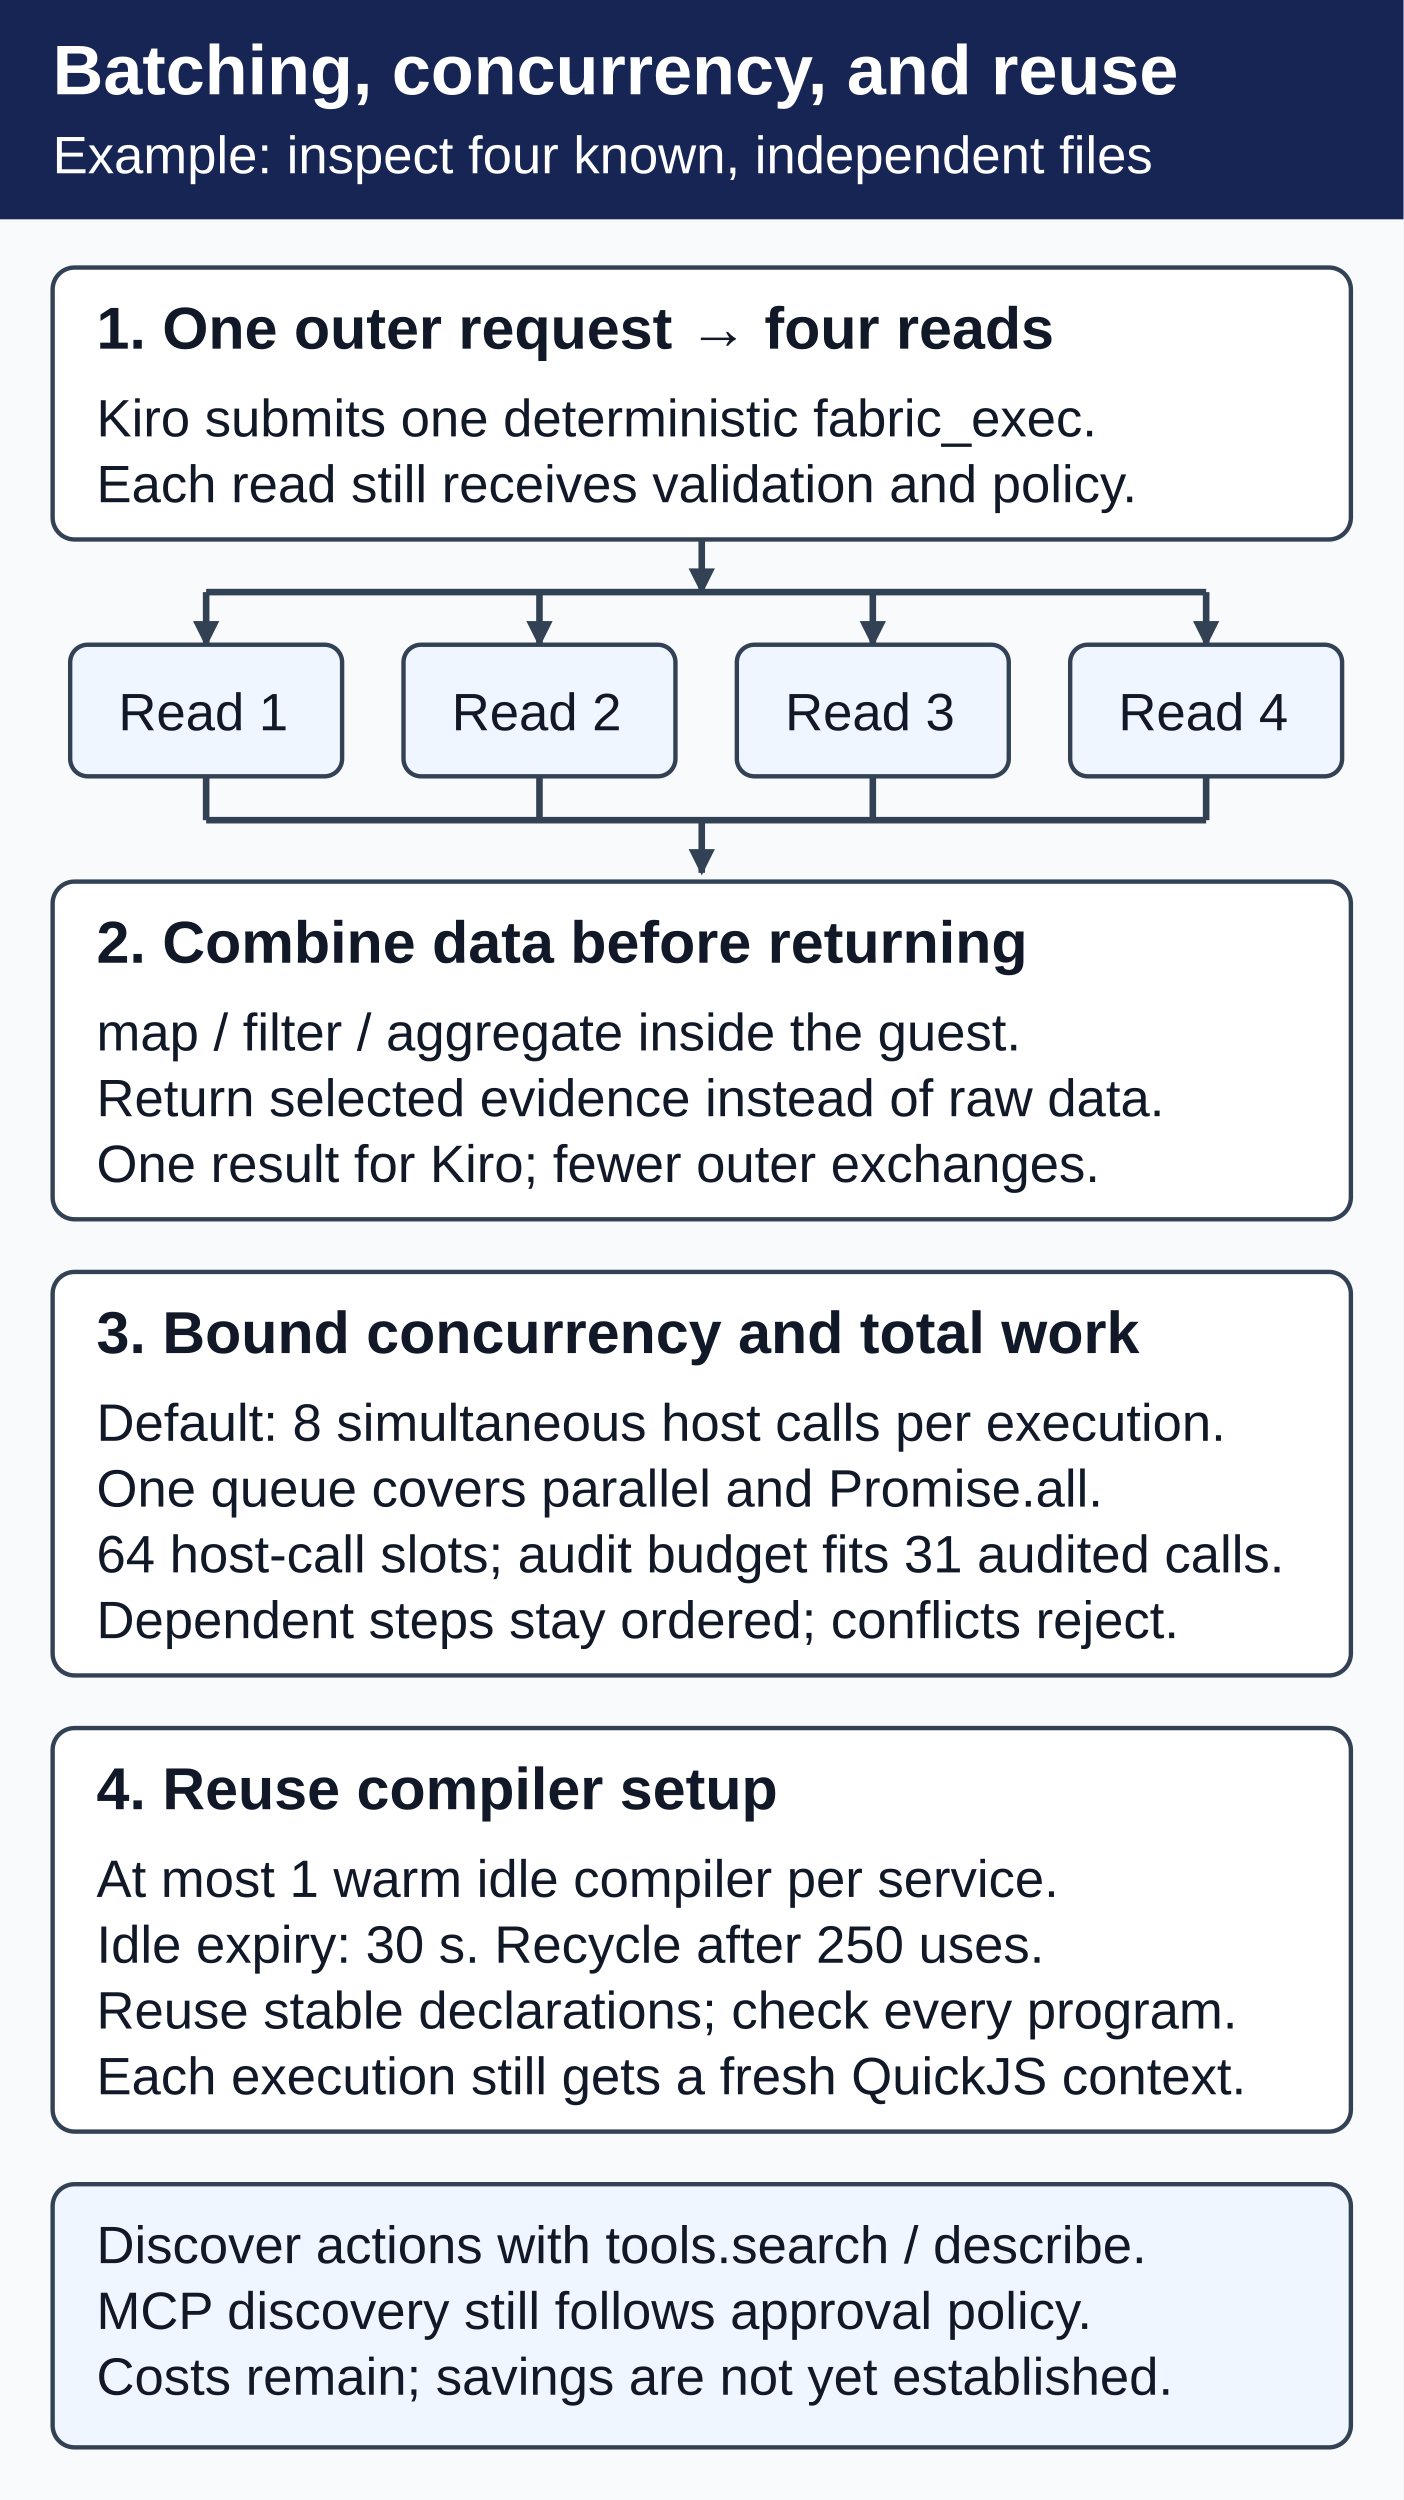
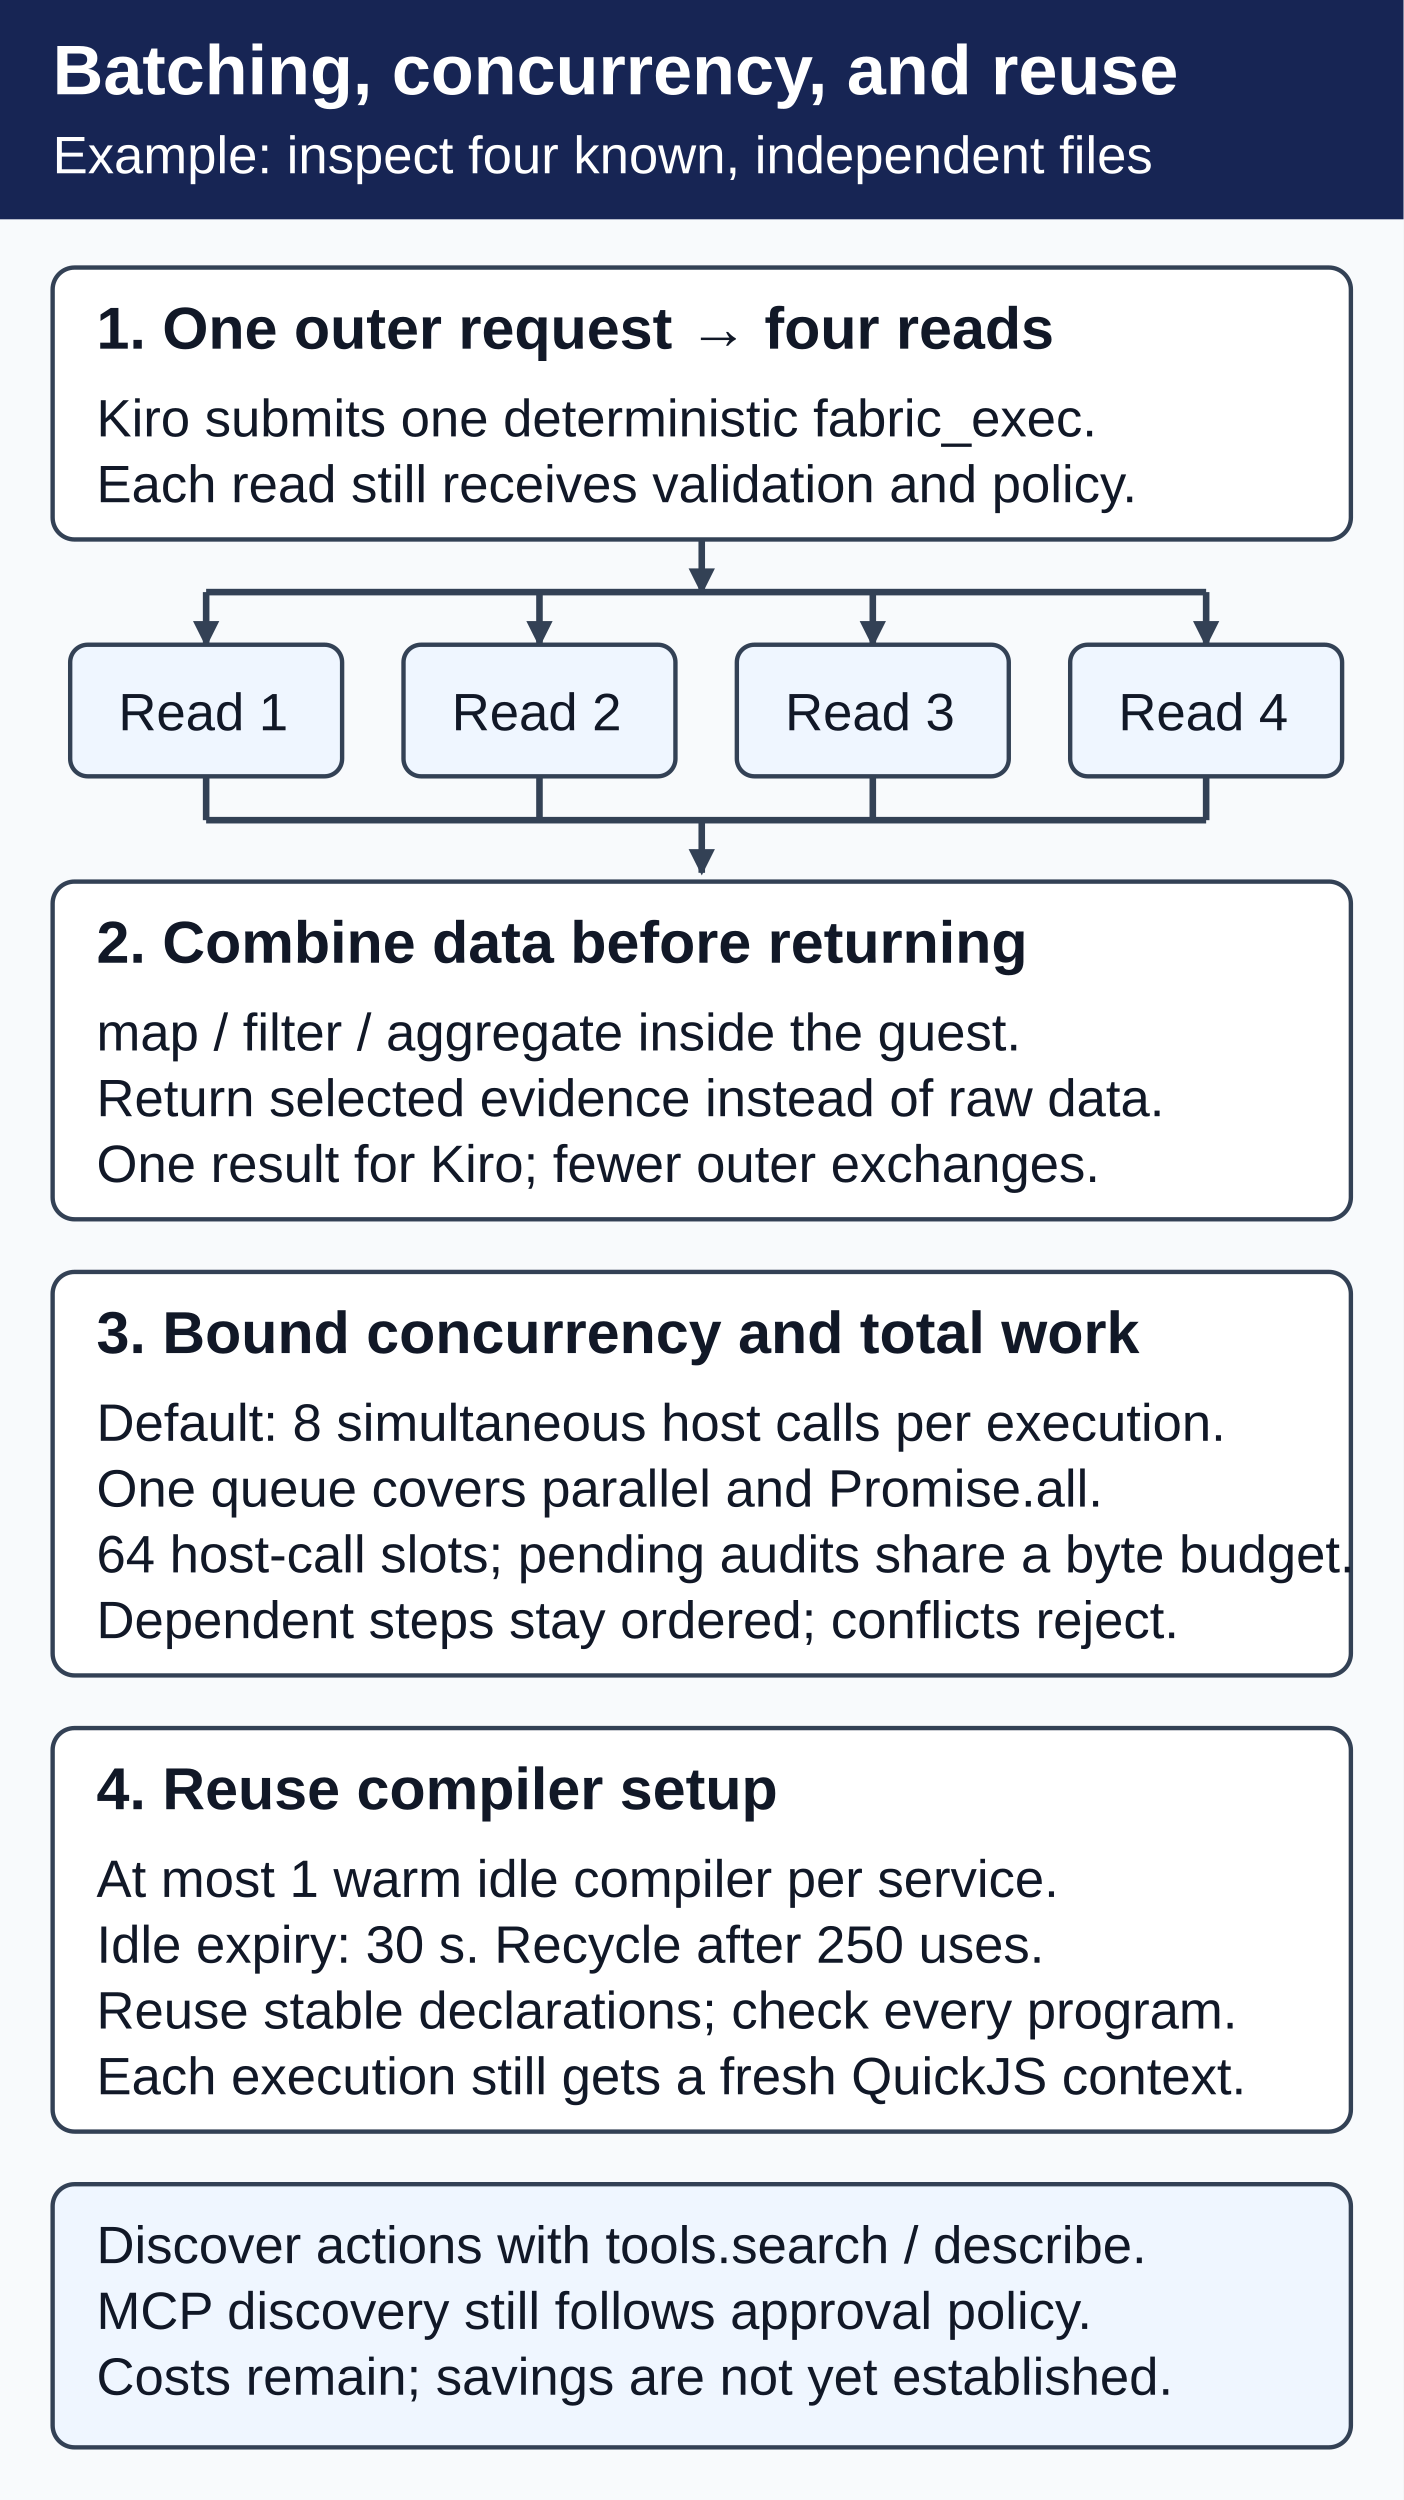
<svg xmlns="http://www.w3.org/2000/svg" width="640" height="1140" viewBox="0 0 640 1140" role="img" aria-labelledby="title desc">
  <defs>
    <marker id="arrow" viewBox="0 0 10 10" refX="9" refY="5" markerWidth="4" markerHeight="4" orient="auto">
      <path d="M0 0 10 5 0 10Z" fill="#334155" />
    </marker>
  </defs>
  <style>
text { font-family:Arial,Helvetica,sans-serif; fill:#111827; }
.title { font-size:32px; font-weight:700; fill:#ffffff; }
.subtitle { font-size:24px; fill:#ffffff; }
.label { font-size:27px; font-weight:700; }
.body { font-size:24px; }
.arrow { stroke:#334155; stroke-width:3; fill:none; marker-end:url(#arrow); }
.connector { stroke:#334155; stroke-width:3; fill:none; }
</style>
  <rect width="640" height="1140" fill="#f8fafc" />
  <rect width="640" height="100" fill="#172554" />
  <text x="24" y="43" class="title">Batching, concurrency, and reuse</text>
  <text x="24" y="79" class="subtitle">Example: inspect four known, independent files</text>
  <g data-card="true">
    <rect x="24" y="122" width="592" height="124" rx="10" fill="#ffffff" stroke="#334155" stroke-width="2" />
    <text x="44" y="159" class="label">1. One outer request → four reads</text>
    <text x="44" y="199" class="body">Kiro submits one deterministic fabric_exec.</text>
    <text x="44" y="229" class="body">Each read still receives validation and policy.</text>
  </g>
  <path d="M320 246 V270" class="arrow" />
  <path d="M94 270 H550" class="connector" />
  <path d="M94 270 V294" class="arrow" />
  <g data-card="true">
    <rect x="32" y="294" width="124" height="60" rx="8" fill="#eff6ff" stroke="#334155" stroke-width="2" />
    <text x="54" y="333" class="body">Read 1</text>
  </g>
  <path d="M94 354 V374" class="connector" />
  <path d="M246 270 V294" class="arrow" />
  <g data-card="true">
    <rect x="184" y="294" width="124" height="60" rx="8" fill="#eff6ff" stroke="#334155" stroke-width="2" />
    <text x="206" y="333" class="body">Read 2</text>
  </g>
  <path d="M246 354 V374" class="connector" />
  <path d="M398 270 V294" class="arrow" />
  <g data-card="true">
    <rect x="336" y="294" width="124" height="60" rx="8" fill="#eff6ff" stroke="#334155" stroke-width="2" />
    <text x="358" y="333" class="body">Read 3</text>
  </g>
  <path d="M398 354 V374" class="connector" />
  <path d="M550 270 V294" class="arrow" />
  <g data-card="true">
    <rect x="488" y="294" width="124" height="60" rx="8" fill="#eff6ff" stroke="#334155" stroke-width="2" />
    <text x="510" y="333" class="body">Read 4</text>
  </g>
  <path d="M550 354 V374" class="connector" />
  <path d="M94 374 H550" class="connector" />
  <path d="M320 374 V398" class="arrow" />
  <g data-card="true">
    <rect x="24" y="402" width="592" height="154" rx="10" fill="#ffffff" stroke="#334155" stroke-width="2" />
    <text x="44" y="439" class="label">2. Combine data before returning</text>
    <text x="44" y="479" class="body">map / filter / aggregate inside the guest.</text>
    <text x="44" y="509" class="body">Return selected evidence instead of raw data.</text>
    <text x="44" y="539" class="body">One result for Kiro; fewer outer exchanges.</text>
  </g>
  <g data-card="true">
    <rect x="24" y="580" width="592" height="184" rx="10" fill="#ffffff" stroke="#334155" stroke-width="2" />
    <text x="44" y="617" class="label">3. Bound concurrency and total work</text>
    <text x="44" y="657" class="body">Default: 8 simultaneous host calls per execution.</text>
    <text x="44" y="687" class="body">One queue covers parallel and Promise.all.</text>
-     <text x="44" y="717" class="body">64 host-call slots; audit budget fits 31 audited calls.</text>
+     <text x="44" y="717" class="body">64 host-call slots; pending audits share a byte budget.</text>
    <text x="44" y="747" class="body">Dependent steps stay ordered; conflicts reject.</text>
  </g>
  <g data-card="true">
    <rect x="24" y="788" width="592" height="184" rx="10" fill="#ffffff" stroke="#334155" stroke-width="2" />
    <text x="44" y="825" class="label">4. Reuse compiler setup</text>
    <text x="44" y="865" class="body">At most 1 warm idle compiler per service.</text>
    <text x="44" y="895" class="body">Idle expiry: 30 s. Recycle after 250 uses.</text>
    <text x="44" y="925" class="body">Reuse stable declarations; check every program.</text>
    <text x="44" y="955" class="body">Each execution still gets a fresh QuickJS context.</text>
  </g>
  <g data-card="true">
    <rect x="24" y="996" width="592" height="120" rx="10" fill="#eff6ff" stroke="#334155" stroke-width="2" />
    <text x="44" y="1032" class="body">Discover actions with tools.search / describe.</text>
    <text x="44" y="1062" class="body">MCP discovery still follows approval policy.</text>
    <text x="44" y="1092" class="body">Costs remain; savings are not yet established.</text>
  </g>
</svg>
